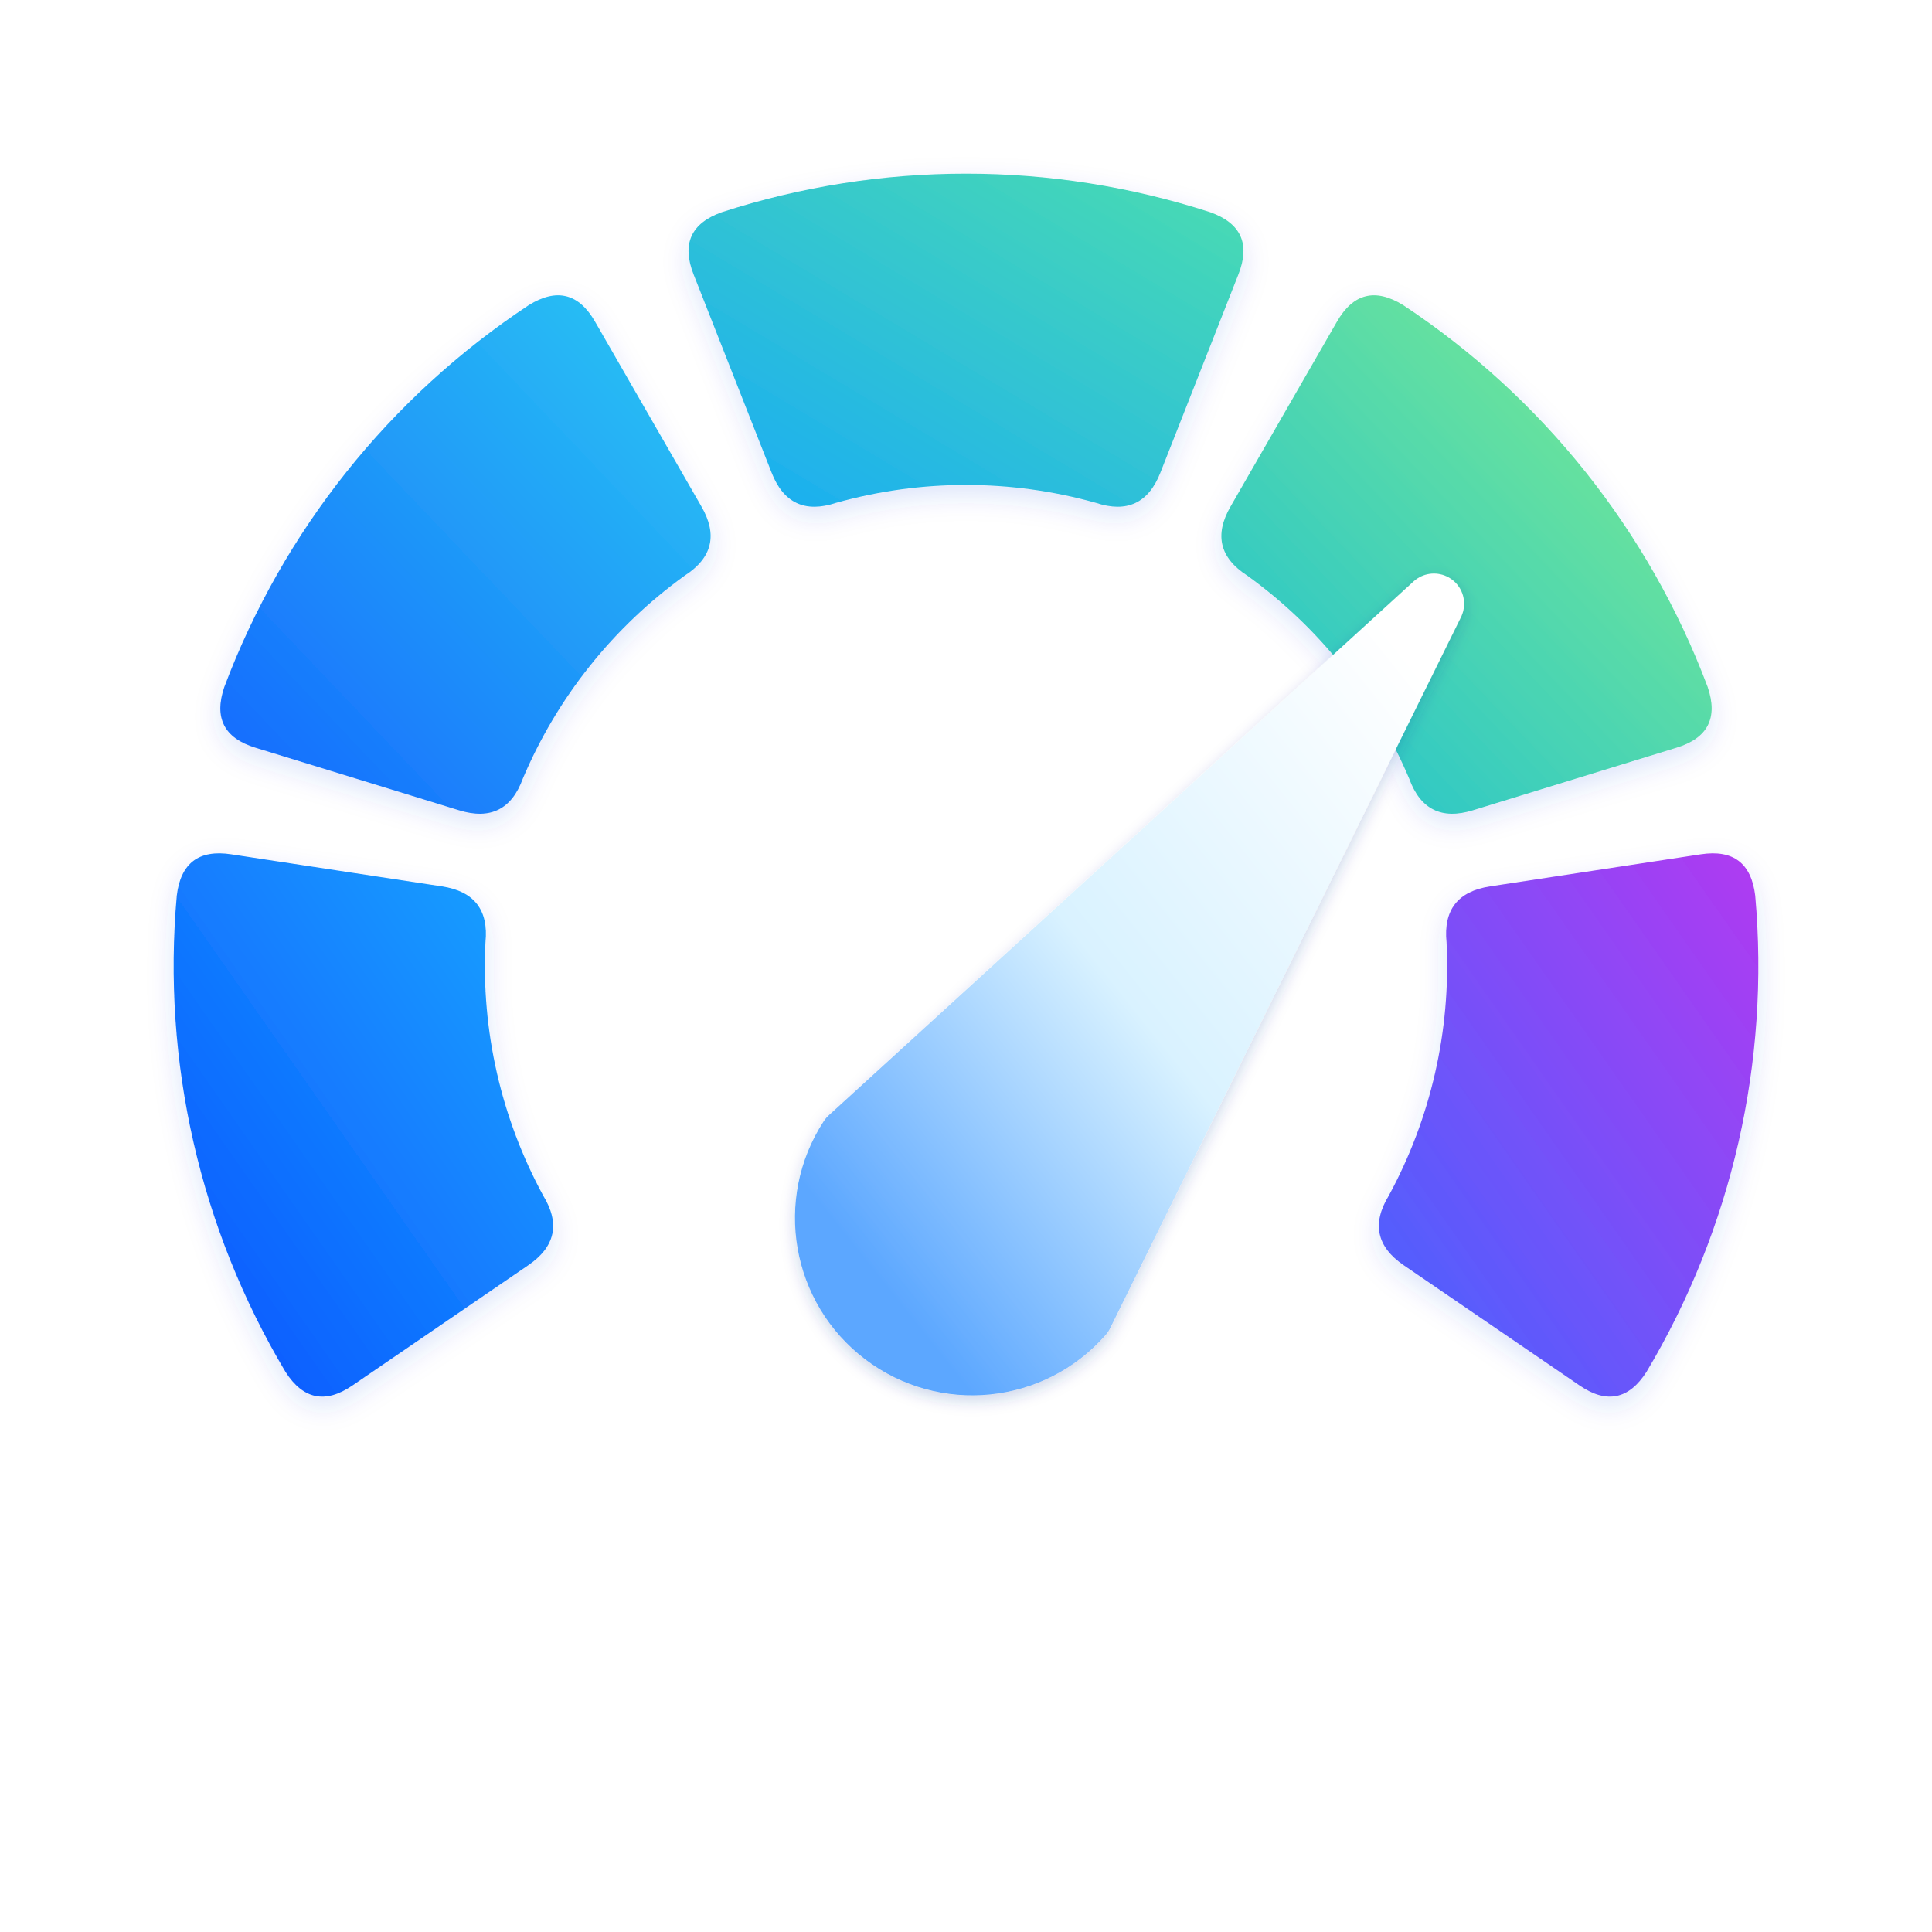
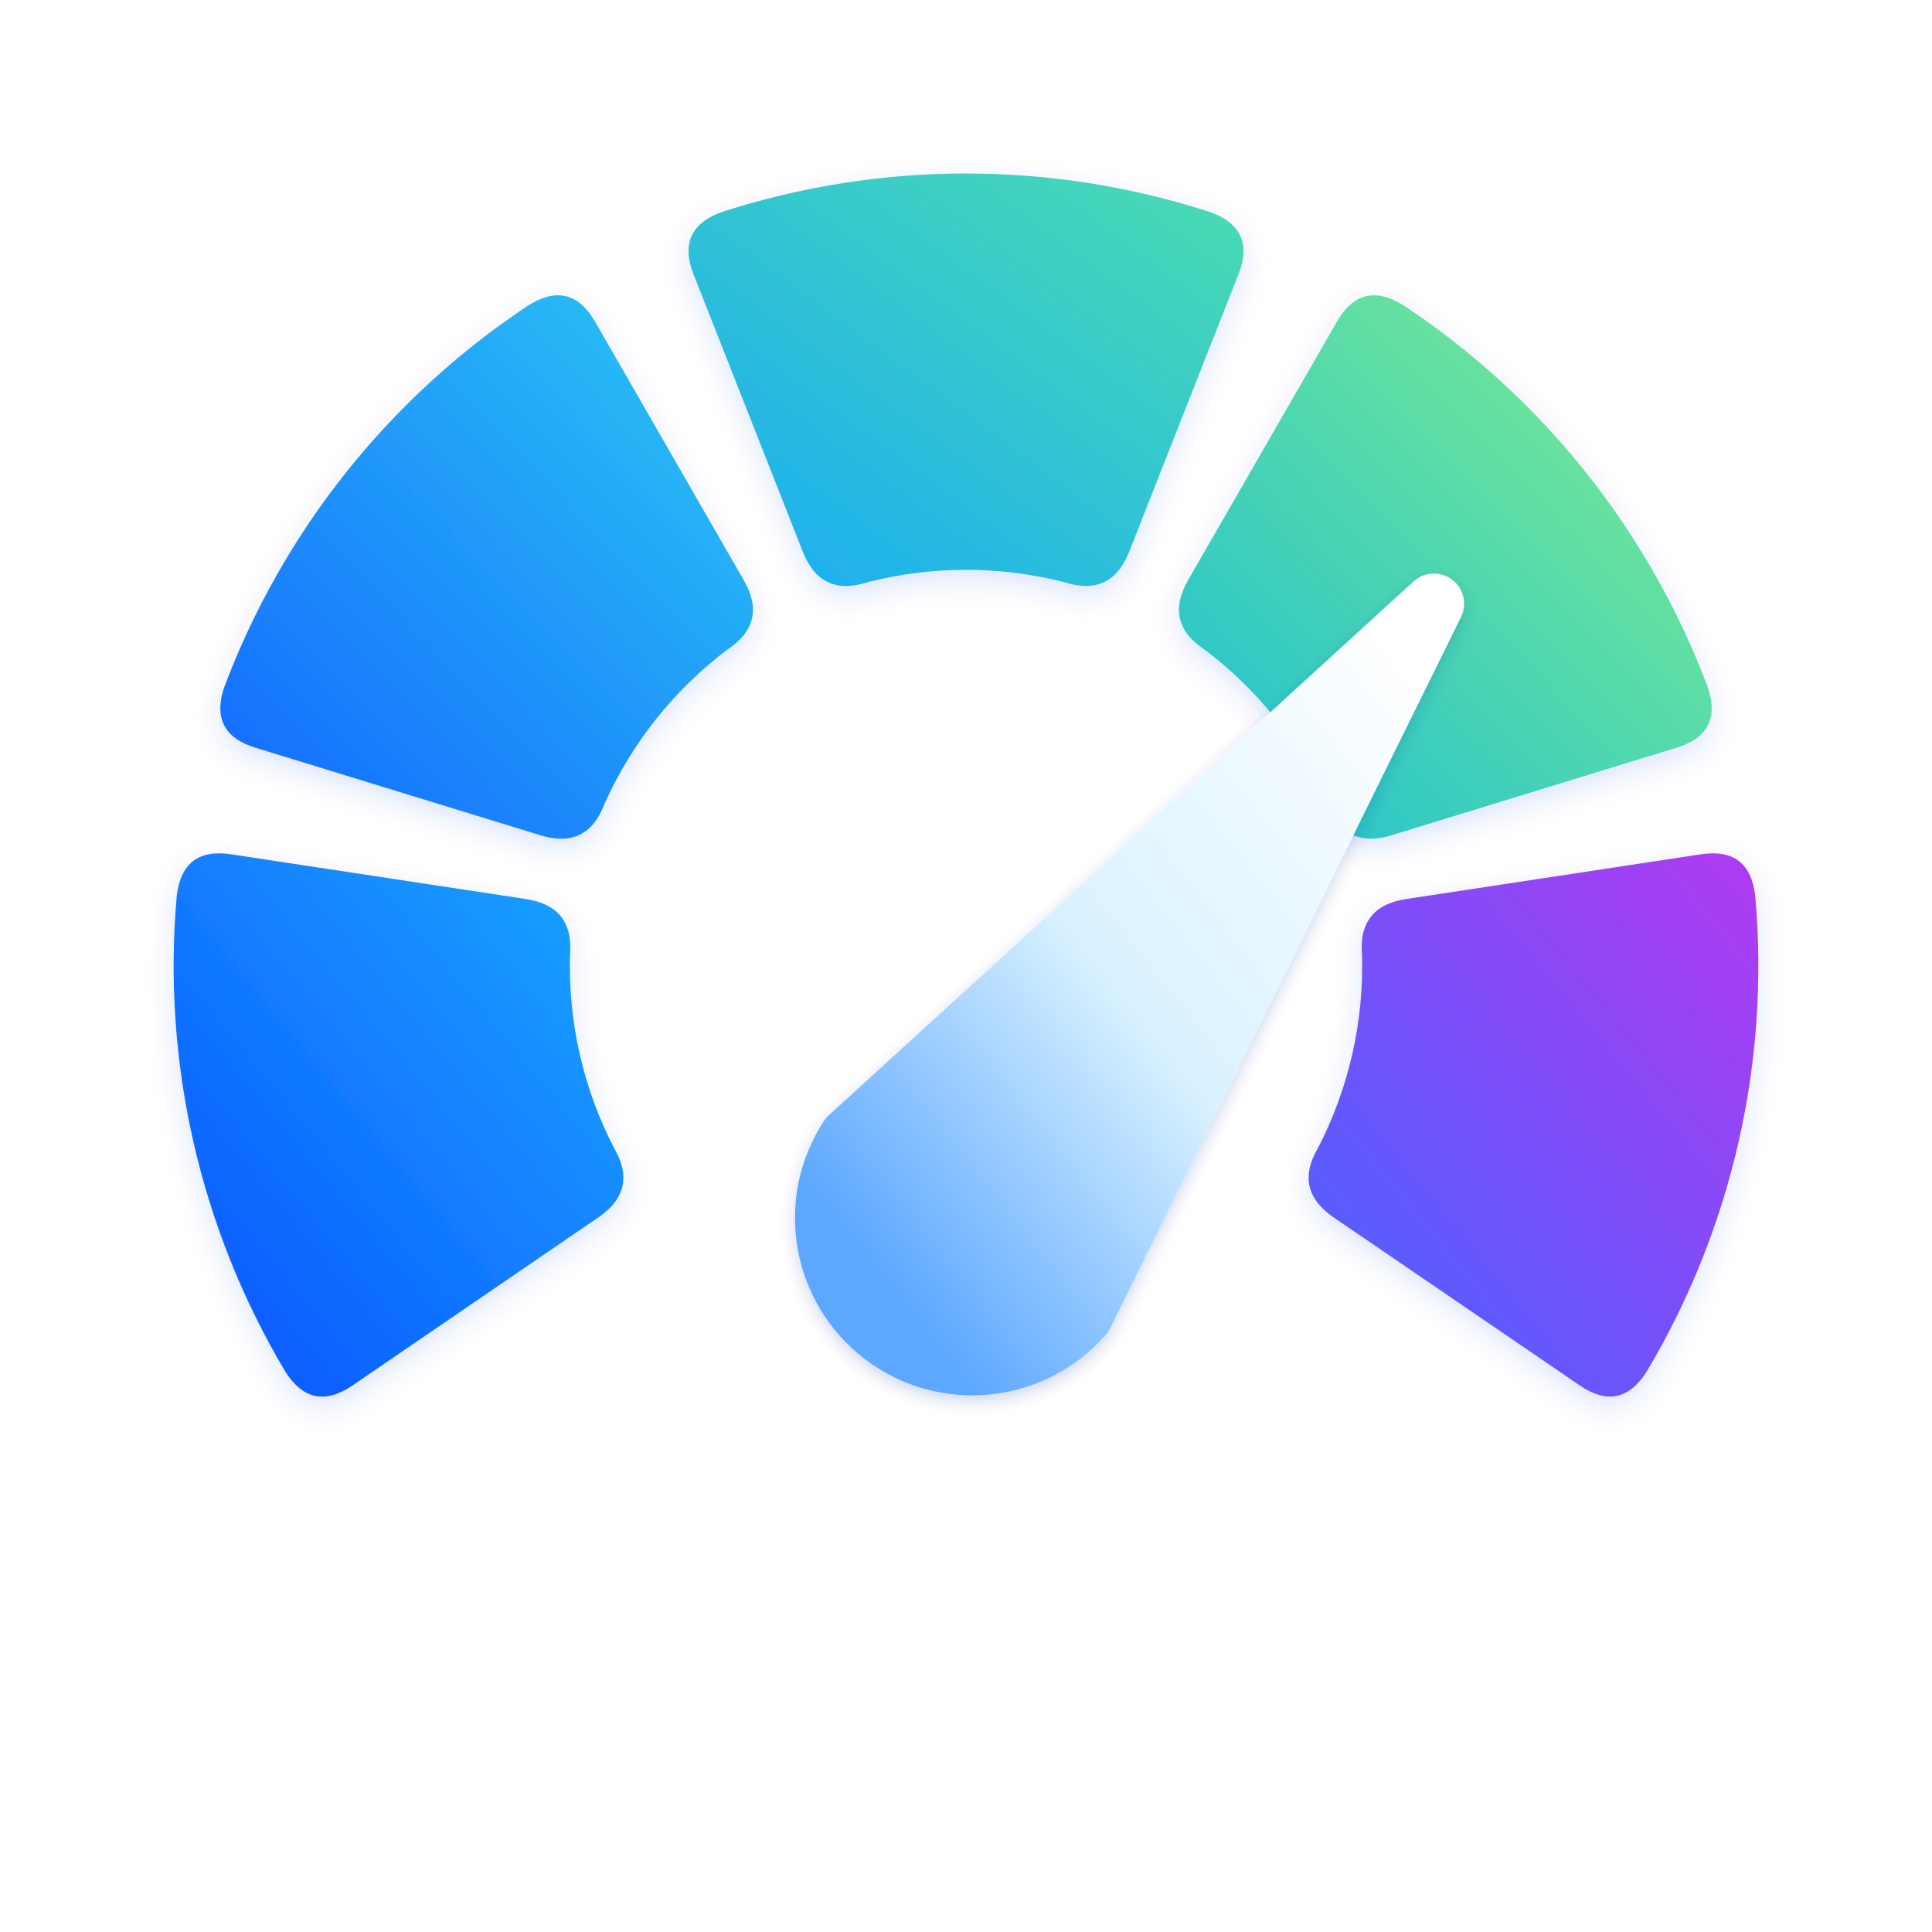
<svg xmlns="http://www.w3.org/2000/svg" width="1024" height="1024" viewBox="0 0 1024 1024">
  <defs>
    <linearGradient id="seg1" x1="0" y1="1" x2="1" y2="0">
      <stop offset="0" stop-color="#0b52ff" />
      <stop offset="1" stop-color="#19a7ff" />
    </linearGradient>
    <linearGradient id="seg2" x1="0" y1="1" x2="1" y2="0">
      <stop offset="0" stop-color="#1466ff" />
      <stop offset="1" stop-color="#2bcaf2" />
    </linearGradient>
    <linearGradient id="seg3" x1="0" y1="1" x2="1" y2="0">
      <stop offset="0" stop-color="#18abf6" />
      <stop offset="1" stop-color="#4bddaf" />
    </linearGradient>
    <linearGradient id="seg4" x1="0" y1="1" x2="1" y2="0">
      <stop offset="0" stop-color="#1bbfd4" />
      <stop offset="1" stop-color="#85ef89" />
    </linearGradient>
    <linearGradient id="seg5" x1="0" y1="1" x2="1" y2="0">
      <stop offset="0" stop-color="#4364ff" />
      <stop offset="1" stop-color="#b13af1" />
    </linearGradient>
    <linearGradient id="needle" x1="0.10" y1="0.90" x2="0.95" y2="0.06">
      <stop offset="0" stop-color="#5ca7ff" />
      <stop offset="0.46" stop-color="#d9f2ff" />
      <stop offset="1" stop-color="#ffffff" />
    </linearGradient>
    <filter id="softShadow" x="-30%" y="-30%" width="160%" height="160%">
      <feDropShadow dx="0" dy="5" stdDeviation="7" flood-color="#1844d7" flood-opacity="0.14" />
    </filter>
    <filter id="tinyShadow" x="-30%" y="-30%" width="160%" height="160%">
      <feDropShadow dx="0" dy="3" stdDeviation="4" flood-color="#173a96" flood-opacity="0.20" />
    </filter>
  </defs>
  <g filter="url(#softShadow)">
-     <path d="M 151.3,727.1 A 420,420 0 0 1 93.7,474.7 Q 96.8,448.9 122.5,452.8 L 234.2,469.8 Q 259.9,473.7 257.3,499.5 A 255,255 0 0 0 287.9,633.7 Q 301.5,655.9 280.0,670.6 L 186.7,734.4 Q 165.3,749.0 151.3,727.1 Z" fill="url(#seg1)" />
-     <path d="M 118.9,364.1 A 420,420 0 0 1 280.3,161.7 Q 302.5,148.0 315.4,170.5 L 371.8,268.5 Q 384.8,291.0 362.9,305.1 A 255,255 0 0 0 277.1,412.7 Q 268.2,437.1 243.4,429.5 L 135.4,396.3 Q 110.5,388.7 118.9,364.1 Z" fill="url(#seg2)" />
-     <path d="M 382.5,112.5 A 420,420 0 0 1 641.5,112.5 Q 665.9,121.2 656.4,145.4 L 615.0,250.6 Q 605.5,274.7 580.8,266.5 A 255,255 0 0 0 443.2,266.5 Q 418.5,274.7 409.0,250.6 L 367.6,145.4 Q 358.1,121.2 382.5,112.5 Z" fill="url(#seg3)" />
-     <path d="M 743.7,161.7 A 420,420 0 0 1 905.1,364.1 Q 913.5,388.7 888.6,396.3 L 780.6,429.5 Q 755.8,437.1 746.9,412.7 A 255,255 0 0 0 661.1,305.1 Q 639.2,291.0 652.2,268.5 L 708.6,170.5 Q 721.5,148.0 743.7,161.7 Z" fill="url(#seg4)" />
-     <path d="M 930.3,474.7 A 420,420 0 0 1 872.7,727.1 Q 858.7,749.0 837.3,734.4 L 744.0,670.6 Q 722.5,655.9 736.1,633.7 A 255,255 0 0 0 766.7,499.5 Q 764.1,473.7 789.8,469.8 L 901.5,452.8 Q 927.2,448.9 930.3,474.7 Z" fill="url(#seg5)" />
+     <path d="M 151.3,727.1 A 420,420 0 0 1 93.7,474.7 Q 96.8,448.9 122.5,452.8 L 278.7,476.5 Q 304.4,480.4 302.1,506.3 A 210,210 0 0 0 325.3,608.2 Q 338.6,630.5 317.2,645.2 L 186.7,734.4 Q 165.3,749.0 151.3,727.1 Z" fill="url(#seg1)" />
+     <path d="M 118.9,364.1 A 420,420 0 0 1 280.3,161.7 Q 302.4,148.0 315.4,170.5 L 394.2,307.5 Q 407.2,330.0 385.5,344.3 A 210,210 0 0 0 320.4,426.0 Q 311.3,450.4 286.4,442.7 L 135.4,396.3 Q 110.5,388.7 118.9,364.1 Z" fill="url(#seg2)" />
+     <path d="M 382.5,112.4 A 420,420 0 0 1 641.4,112.4 Q 665.9,121.2 656.4,145.4 L 598.5,292.4 Q 589.0,316.6 564.2,308.6 A 210,210 0 0 0 459.8,308.6 Q 435.0,316.6 425.5,292.4 L 367.6,145.4 Q 358.1,121.2 382.5,112.4 Z" fill="url(#seg3)" />
+     <path d="M 743.7,161.7 A 420,420 0 0 1 905.1,364.1 Q 913.5,388.7 888.6,396.3 L 737.6,442.7 Q 712.7,450.3 703.6,426.0 A 210,210 0 0 0 638.4,344.3 Q 616.8,330.0 629.7,307.5 L 708.6,170.5 Q 721.5,148.0 743.7,161.7 Z" fill="url(#seg4)" />
+     <path d="M 930.3,474.7 A 420,420 0 0 1 872.7,727.1 Q 858.7,749.0 837.3,734.3 L 706.8,645.2 Q 685.4,630.5 698.7,608.2 A 210,210 0 0 0 721.9,506.3 Q 719.6,480.4 745.3,476.5 L 901.5,452.8 Q 927.2,448.9 930.3,474.7 Z" fill="url(#seg5)" />
  </g>
  <path d="     M 760,320     L 450,603     A 78,78 0 0 0 574,697     Z" fill="url(#needle)" stroke="url(#needle)" stroke-width="32" stroke-linejoin="round" filter="url(#tinyShadow)" />
</svg>
